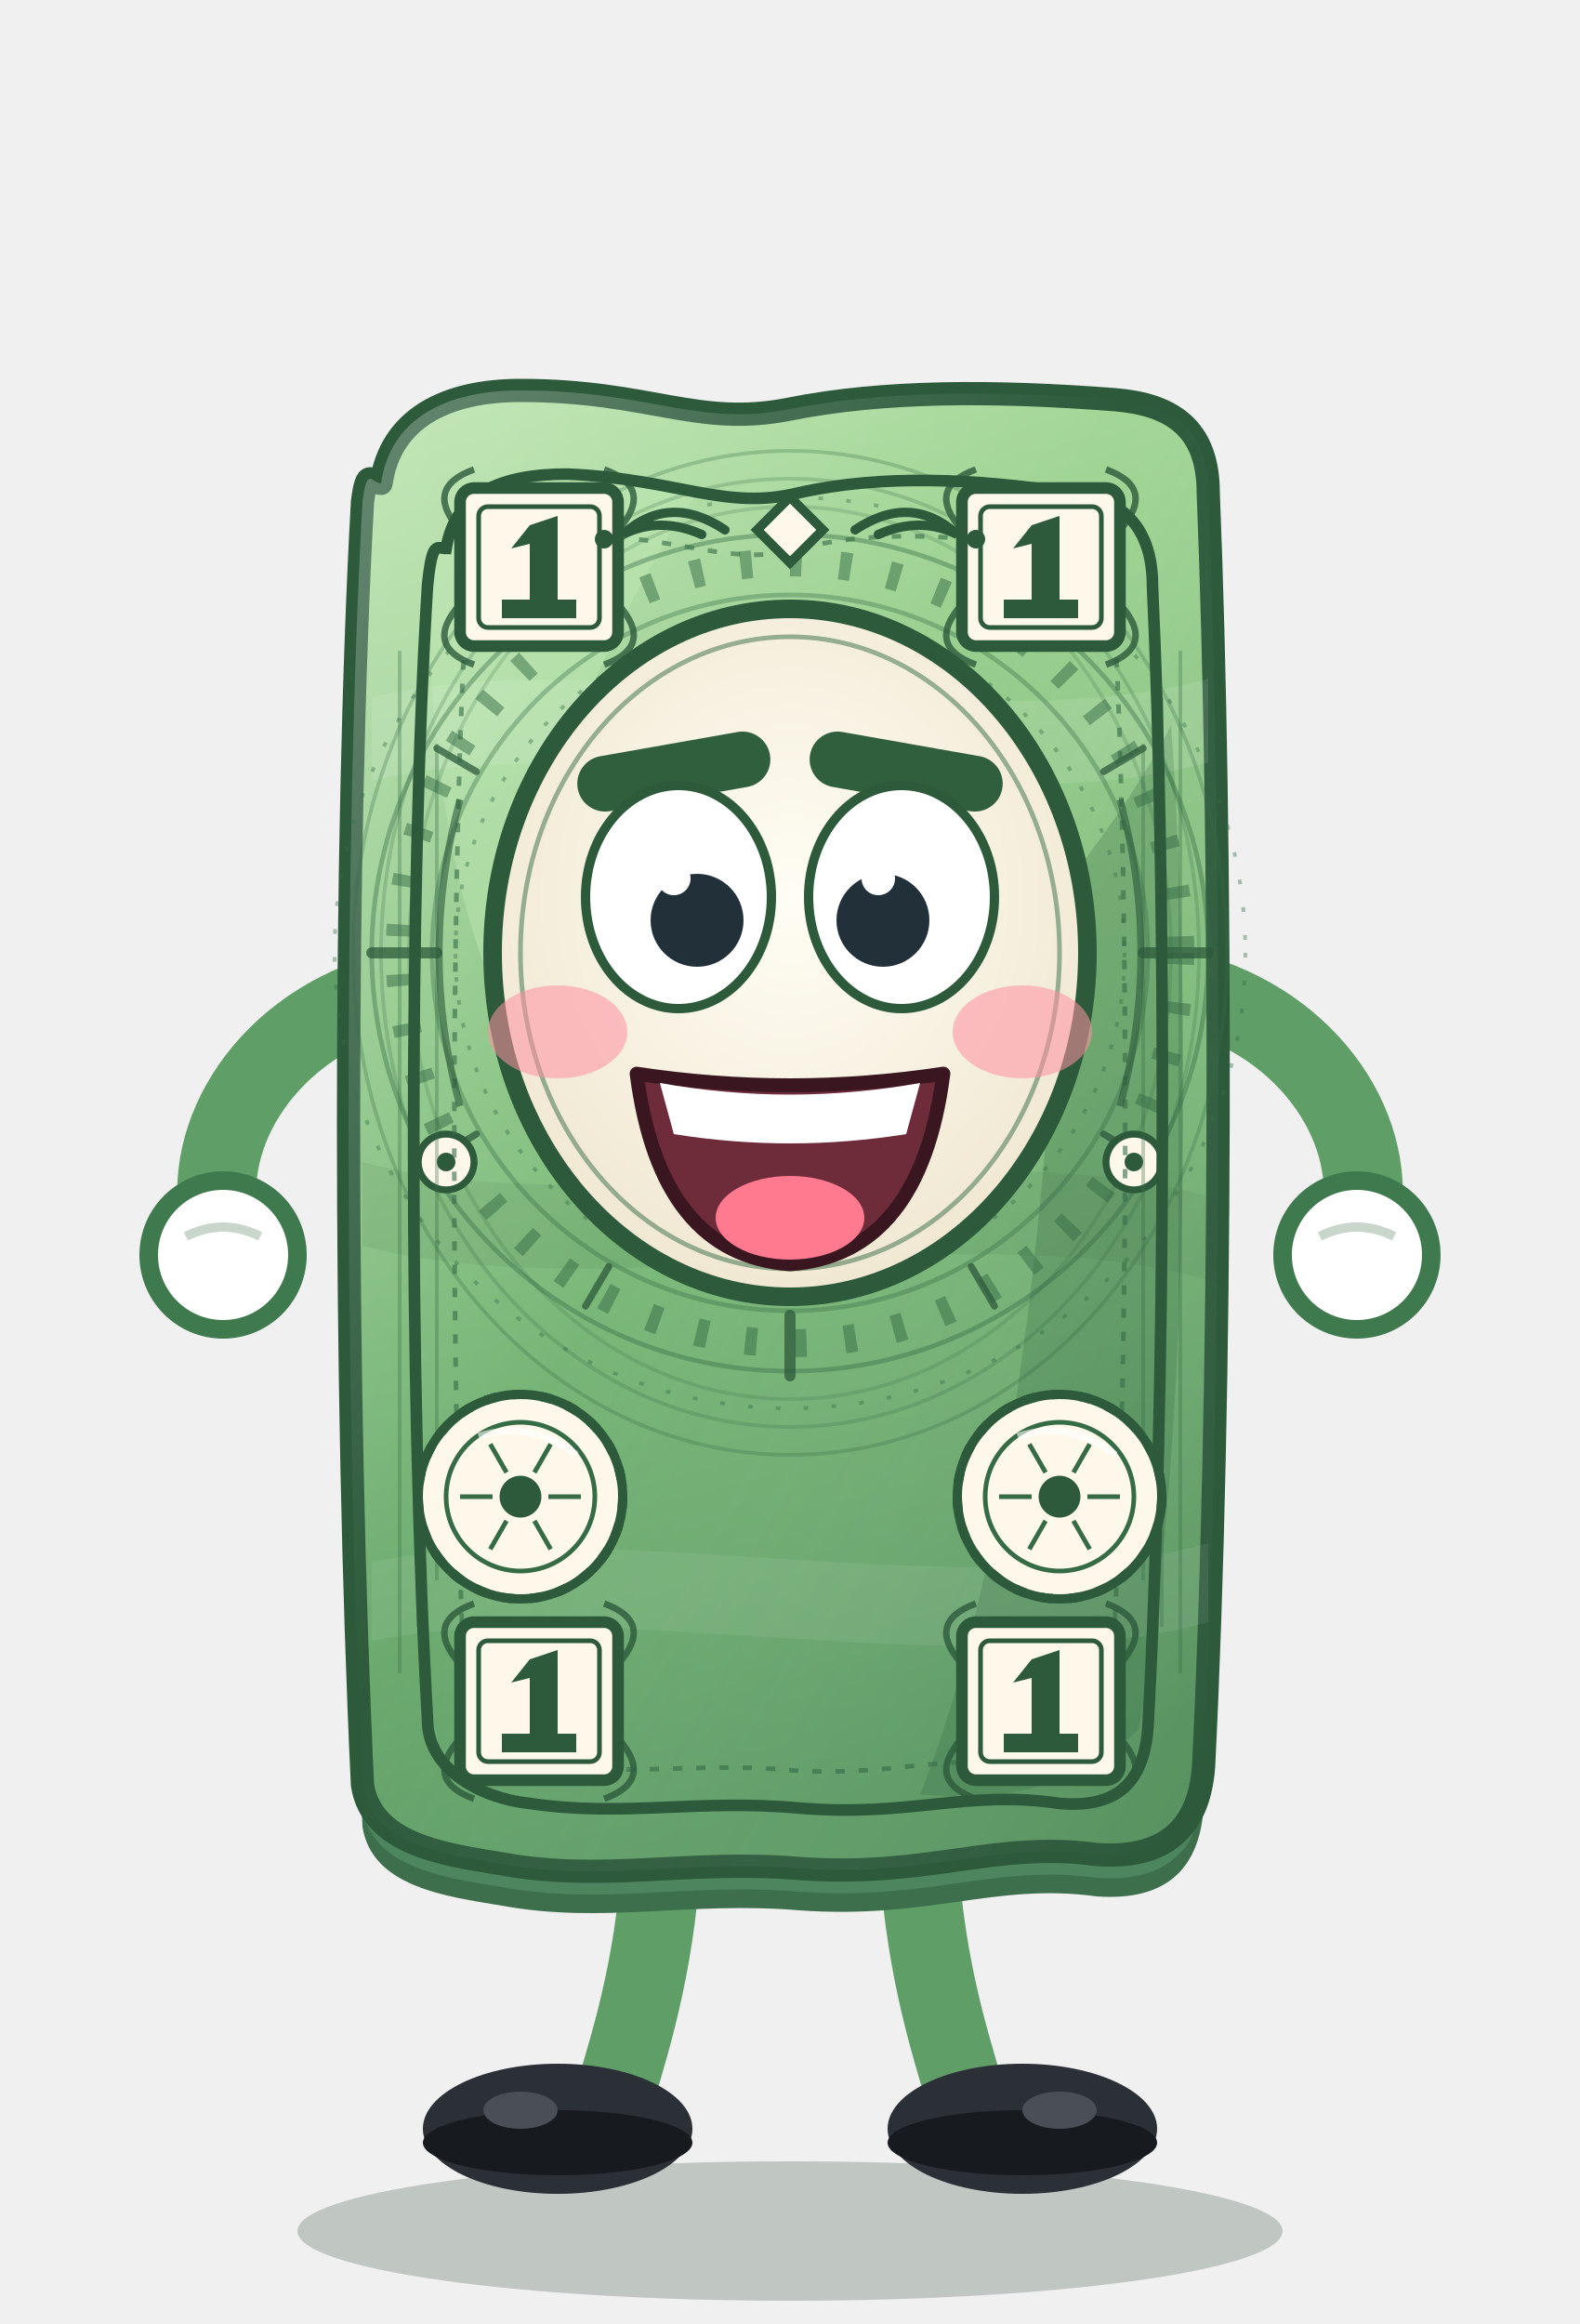
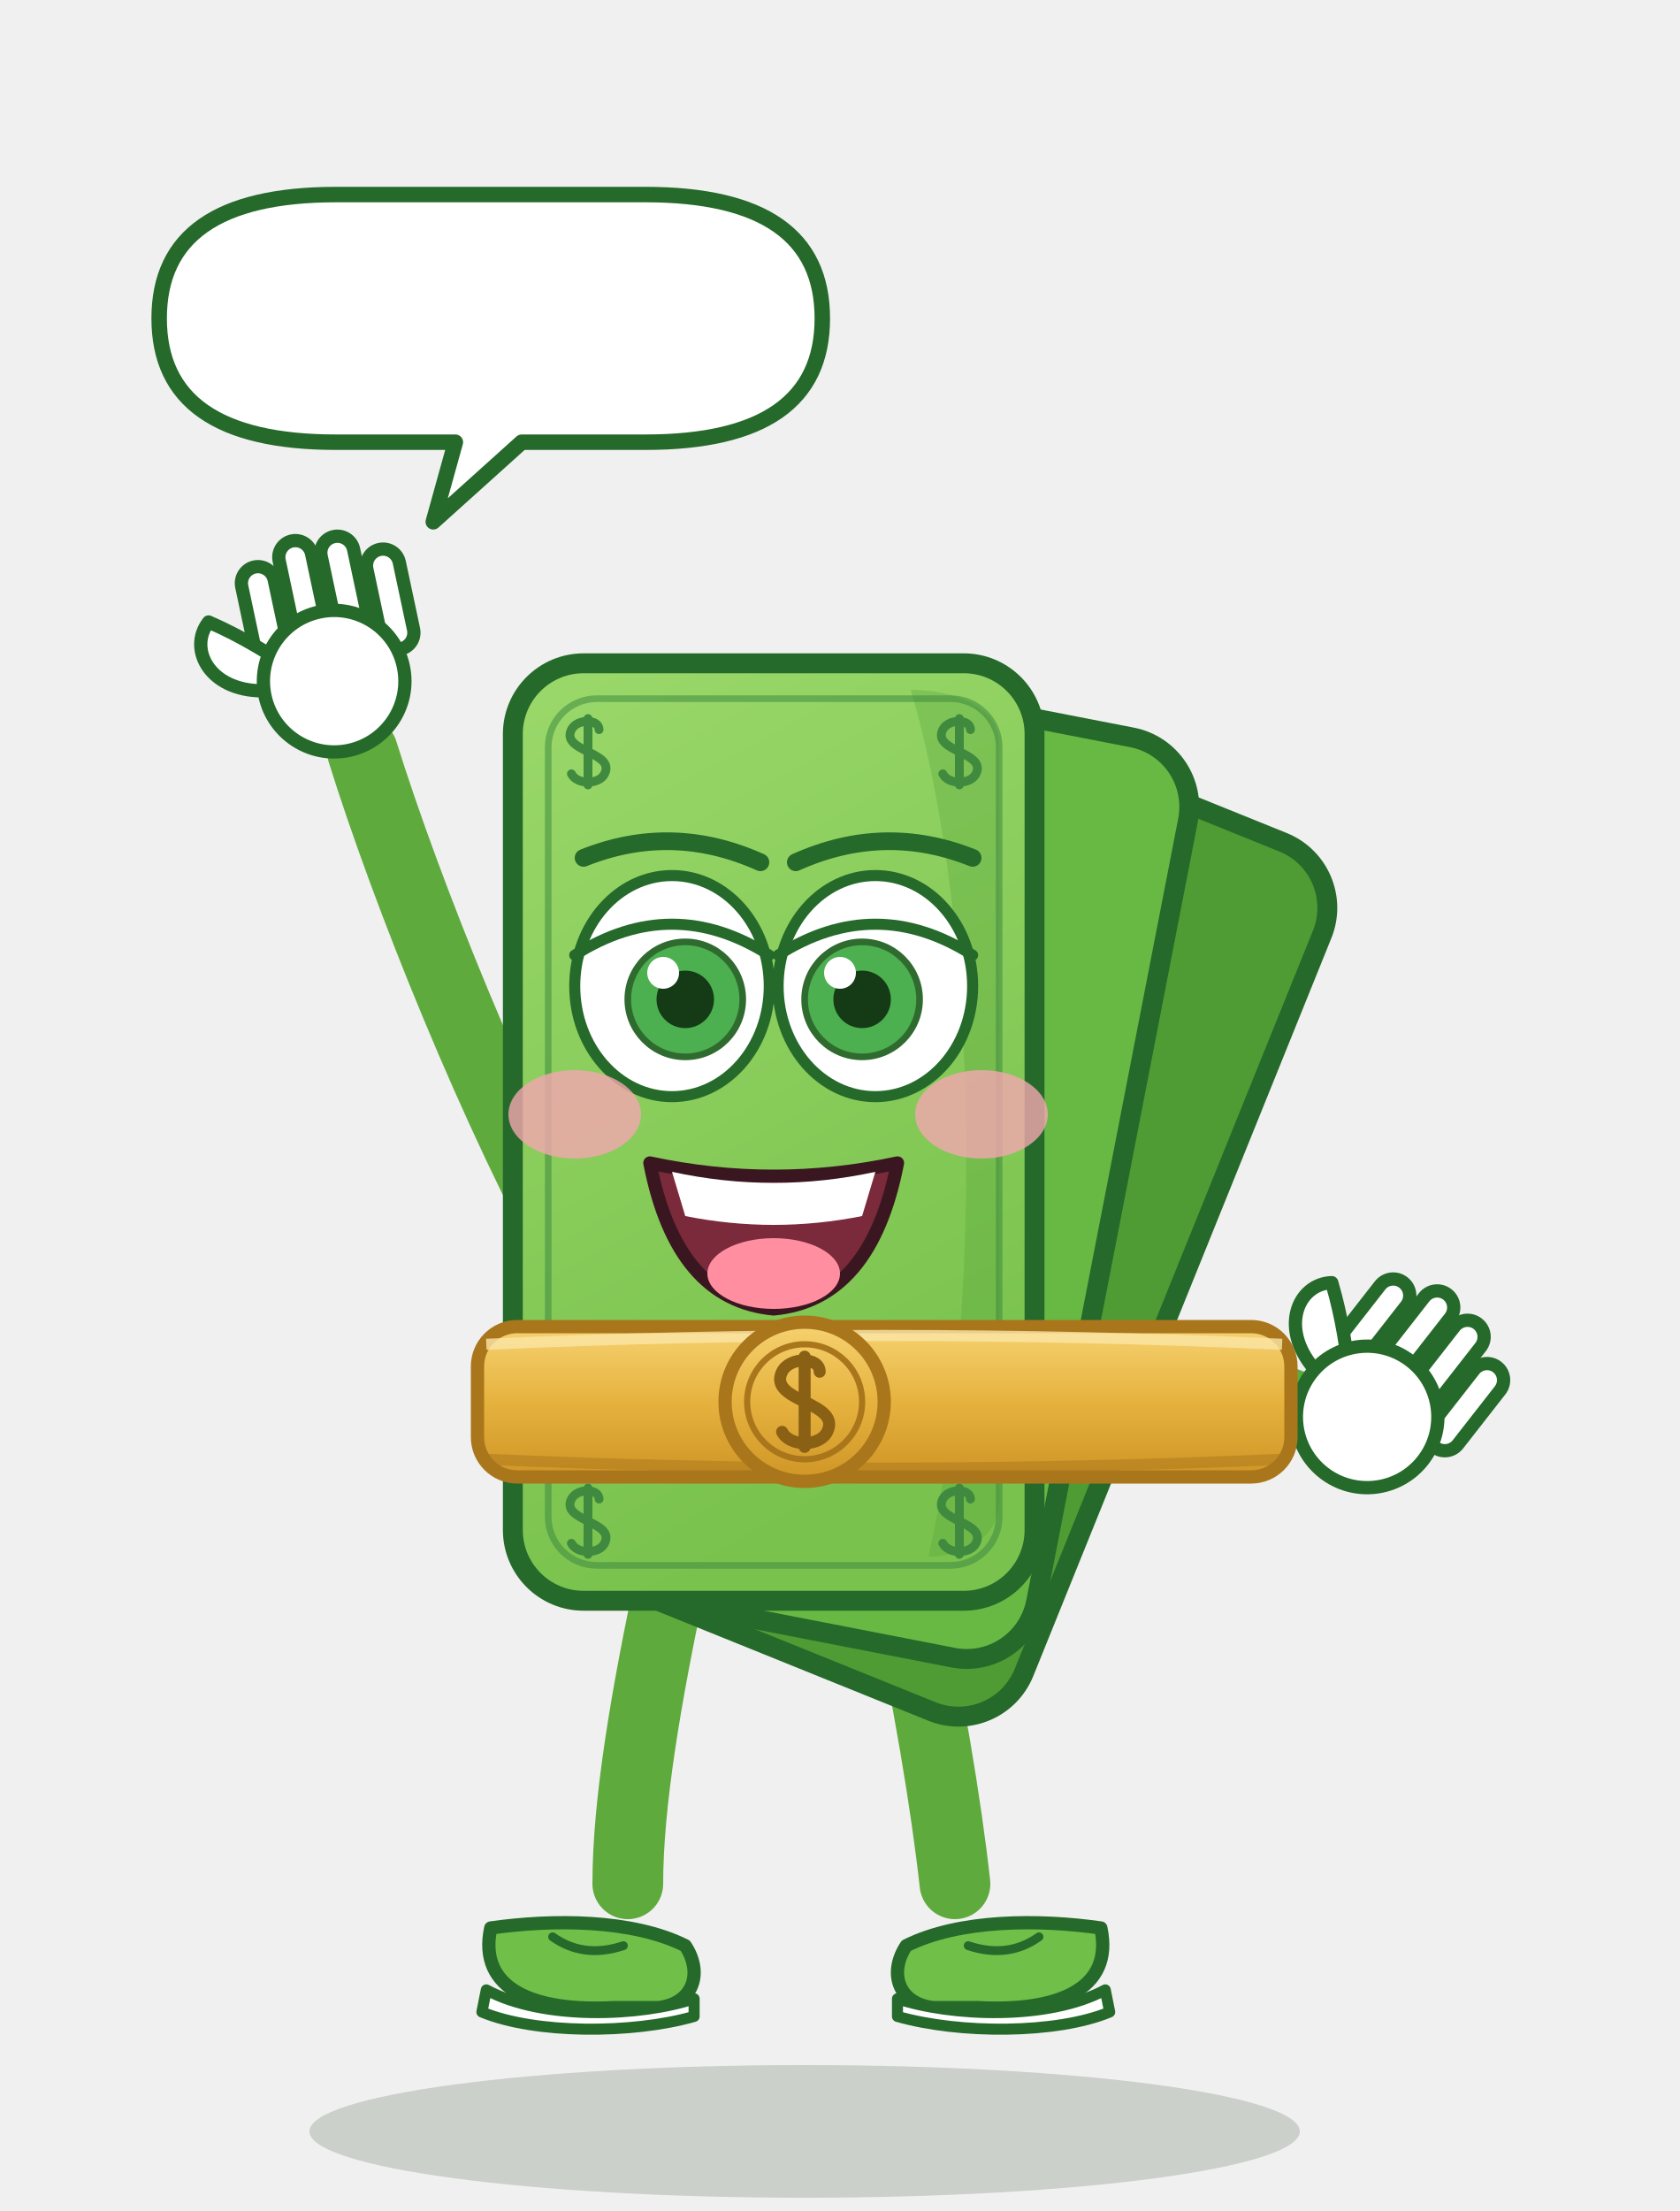
- <svg xmlns="http://www.w3.org/2000/svg" viewBox="0 0 340 500" width="340" height="500">
+ <svg xmlns="http://www.w3.org/2000/svg" viewBox="0 0 380 500" width="380" height="500">
  <defs>
-     <linearGradient id="billGrad" x1="0.1" y1="0" x2="0.25" y2="1">
-       <stop offset="0" stop-color="#aede9f" />
-       <stop offset="0.5" stop-color="#83c07e" />
-       <stop offset="1" stop-color="#5f9e67" />
+     <linearGradient id="billFront" x1="0" y1="0" x2="0.3" y2="1">
+       <stop offset="0" stop-color="#9ad86a" />
+       <stop offset="1" stop-color="#79c24d" />
    </linearGradient>
-     <linearGradient id="sheen" x1="0" y1="0" x2="1" y2="1">
-       <stop offset="0" stop-color="#ffffff" stop-opacity="0.28" />
-       <stop offset="0.45" stop-color="#ffffff" stop-opacity="0" />
-       <stop offset="1" stop-color="#254a30" stop-opacity="0.18" />
+     <linearGradient id="gold" x1="0" y1="0" x2="0" y2="1">
+       <stop offset="0" stop-color="#f6d271" />
+       <stop offset="0.5" stop-color="#e6b23e" />
+       <stop offset="1" stop-color="#cf9526" />
    </linearGradient>
-     <radialGradient id="portalGrad" cx="0.5" cy="0.42" r="0.62">
-       <stop offset="0" stop-color="#fffdf4" />
-       <stop offset="1" stop-color="#efe6cf" />
-     </radialGradient>
  </defs>
  <g id="Richie">
-     <ellipse cx="170" cy="480" rx="106" ry="15" fill="#16301f" opacity="0.22" />
+     <ellipse cx="182" cy="482" rx="112" ry="15" fill="#1f3b22" opacity="0.18" />
    <g id="legs">
      <g id="leg_left">
-         <path d="M142 404 C140 428 134 444 132 452" fill="none" stroke="#5f9e67" stroke-width="17" stroke-linecap="round" />
-         <ellipse cx="120" cy="458" rx="29" ry="14" fill="#2b2f36" />
-         <ellipse cx="120" cy="461" rx="29" ry="7" fill="#171a1f" />
-         <ellipse cx="112" cy="454" rx="8" ry="4" fill="#4a4f57" />
+         <path d="M152 356 C146 384 142 408 142 426" fill="none" stroke="#5faa3d" stroke-width="16" stroke-linecap="round" />
+         <g id="shoe_left" transform="translate(133 444)">
+           <path d="M-22 -8 C-25 6 -12 11 6 10 L16 10 C24 9 26 2 22 -4 C10 -10 -8 -10 -22 -8 Z" fill="#6fbf49" stroke="#256a2a" stroke-width="3" stroke-linejoin="round" />
+           <path d="M-23 6 C-10 13 12 12 24 8 L24 12 C10 16 -12 16 -24 11 Z" fill="#ffffff" stroke="#256a2a" stroke-width="2.5" stroke-linejoin="round" />
+           <path d="M-8 -6 Q-1 -1 8 -4" fill="none" stroke="#256a2a" stroke-width="2" stroke-linecap="round" />
+         </g>
      </g>
      <g id="leg_right">
-         <path d="M198 404 C200 428 206 444 208 452" fill="none" stroke="#5f9e67" stroke-width="17" stroke-linecap="round" />
-         <ellipse cx="220" cy="458" rx="29" ry="14" fill="#2b2f36" />
-         <ellipse cx="220" cy="461" rx="29" ry="7" fill="#171a1f" />
-         <ellipse cx="228" cy="454" rx="8" ry="4" fill="#4a4f57" />
+         <path d="M204 356 C210 384 214 408 216 426" fill="none" stroke="#5faa3d" stroke-width="16" stroke-linecap="round" />
+         <g id="shoe_right" transform="translate(227 444) scale(-1 1)">
+           <path d="M-22 -8 C-25 6 -12 11 6 10 L16 10 C24 9 26 2 22 -4 C10 -10 -8 -10 -22 -8 Z" fill="#6fbf49" stroke="#256a2a" stroke-width="3" stroke-linejoin="round" />
+           <path d="M-23 6 C-10 13 12 12 24 8 L24 12 C10 16 -12 16 -24 11 Z" fill="#ffffff" stroke="#256a2a" stroke-width="2.5" stroke-linejoin="round" />
+           <path d="M-8 -6 Q-1 -1 8 -4" fill="none" stroke="#256a2a" stroke-width="2" stroke-linecap="round" />
+         </g>
      </g>
    </g>
    <g id="arms">
      <g id="arm_left">
-         <path d="M82 214 C56 222 42 246 48 266" fill="none" stroke="#5f9e67" stroke-width="17" stroke-linecap="round" />
-         <circle cx="48" cy="270" r="16" fill="#ffffff" stroke="#3f7a4f" stroke-width="4" />
-         <path d="M40 266 Q48 262 56 266" fill="none" stroke="#c9d6cc" stroke-width="2" />
+         <path d="M132 288 C112 252 92 202 82 170" fill="none" stroke="#5faa3d" stroke-width="16" stroke-linecap="round" />
+         <g id="glove_left" transform="translate(76 156) rotate(-12)" fill="#ffffff" stroke="#256a2a" stroke-width="3" stroke-linejoin="round">
+           <rect x="-16" y="-31" width="7.5" height="25" rx="3.75" />
+           <rect x="-6.5" y="-35" width="7.5" height="29" rx="3.75" />
+           <rect x="3" y="-34" width="7.5" height="28" rx="3.75" />
+           <rect x="12.5" y="-29" width="7.5" height="23" rx="3.75" />
+           <path d="M-15 -3 C-28 -5 -31 -16 -25 -21 C-18 -16 -13 -11 -9 -7 Z" />
+           <circle cx="0" cy="-2" r="16" />
+         </g>
      </g>
      <g id="arm_right">
-         <path d="M258 214 C284 222 298 246 292 266" fill="none" stroke="#5f9e67" stroke-width="17" stroke-linecap="round" />
-         <circle cx="292" cy="270" r="16" fill="#ffffff" stroke="#3f7a4f" stroke-width="4" />
-         <path d="M284 266 Q292 262 300 266" fill="none" stroke="#c9d6cc" stroke-width="2" />
+         <path d="M236 302 C262 308 286 314 302 322" fill="none" stroke="#5faa3d" stroke-width="16" stroke-linecap="round" />
+         <g id="glove_right" transform="translate(308 322) rotate(38)" fill="#ffffff" stroke="#256a2a" stroke-width="3" stroke-linejoin="round">
+           <rect x="-16" y="-31" width="7.5" height="25" rx="3.75" />
+           <rect x="-6.5" y="-35" width="7.5" height="29" rx="3.75" />
+           <rect x="3" y="-34" width="7.5" height="28" rx="3.75" />
+           <rect x="12.5" y="-29" width="7.5" height="23" rx="3.75" />
+           <path d="M-15 -3 C-28 -5 -31 -16 -25 -21 C-18 -16 -13 -11 -9 -7 Z" />
+           <circle cx="0" cy="-2" r="16" />
+         </g>
      </g>
    </g>
-     <g id="bill">
-       <path d="M82 104 C84 90 96 84 112 84 C140 84 150 92 170 88 C190 84 214 84 240 86 C252 87 260 92 260 106 C263 180 263 300 259 380 C258 394 250 400 236 399 C214 396 200 404 172 402 C148 400 130 405 108 401 C96 399 80 397 78 384 C74 300 74 180 78 108 C79 100 80 104 82 104 Z" transform="translate(0 9)" fill="#3d6f4c" />
-       <path d="M82 104 C84 90 96 84 112 84 C140 84 150 92 170 88 C190 84 214 84 240 86 C252 87 260 92 260 106 C263 180 263 300 259 380 C258 394 250 400 236 399 C214 396 200 404 172 402 C148 400 130 405 108 401 C96 399 80 397 78 384 C74 300 74 180 78 108 C79 100 80 104 82 104 Z" transform="translate(0 5)" fill="#4d855e" />
-       <path id="bill_body" d="M82 104 C84 90 96 84 112 84 C140 84 150 92 170 88 C190 84 214 84 240 86 C252 87 260 92 260 106 C263 180 263 300 259 380 C258 394 250 400 236 399 C214 396 200 404 172 402 C148 400 130 405 108 401 C96 399 80 397 78 384 C74 300 74 180 78 108 C79 100 80 104 82 104 Z" fill="url(#billGrad)" stroke="#2c5a3b" stroke-width="5" stroke-linejoin="round" />
-       <path d="M82 104 C84 90 96 84 112 84 C140 84 150 92 170 88 C190 84 214 84 240 86 C252 87 260 92 260 106 C263 180 263 300 259 380 C258 394 250 400 236 399 C214 396 200 404 172 402 C148 400 130 405 108 401 C96 399 80 397 78 384 C74 300 74 180 78 108 C79 100 80 104 82 104 Z" fill="url(#sheen)" />
-       <path d="M92 122 C104 106 124 102 150 106 C132 132 114 172 110 220 C98 200 92 160 92 122 Z" fill="#c4ecb7" opacity="0.4" />
-       <path d="M252 156 C257 224 255 320 245 372 C233 384 216 388 198 386 C216 342 226 262 228 192 C236 182 246 168 252 156 Z" fill="#356b45" opacity="0.28" />
-       <g id="ripples">
-         <path d="M80 150 C130 138 210 160 260 146 L260 164 C210 178 130 156 80 168 Z" fill="#ffffff" opacity="0.10" />
-         <path d="M78 250 C130 264 210 242 262 258 L262 276 C210 260 130 282 78 268 Z" fill="#254a30" opacity="0.08" />
-         <path d="M80 336 C130 326 210 346 260 332 L260 349 C210 363 130 343 80 353 Z" fill="#ffffff" opacity="0.07" />
-       </g>
-       <g id="guilloche" fill="none" stroke="#356b45">
-         <ellipse cx="170" cy="205" rx="94" ry="108" stroke-width="0.8" opacity="0.28" />
-         <ellipse cx="170" cy="205" rx="88" ry="102" stroke-width="0.8" opacity="0.24" />
-         <ellipse cx="170" cy="205" rx="82" ry="96" stroke-width="0.8" opacity="0.2" />
-         <circle cx="170" cy="205" r="90" stroke-width="1" opacity="0.4" />
-         <circle cx="170" cy="205" r="84" stroke-width="6" stroke-dasharray="2.5 8.2" opacity="0.5" />
-         <circle cx="170" cy="205" r="77" stroke-width="1" opacity="0.35" />
-       </g>
-       <g id="clock_ticks" stroke="#2c5a3b" stroke-linecap="round" opacity="0.75">
-         <line x1="246" y1="205" x2="260" y2="205" stroke-width="2.4" />
-         <line x1="237.5" y1="244" x2="246" y2="249" stroke-width="1.5" />
-         <line x1="209" y1="272.5" x2="214" y2="281" stroke-width="1.5" />
-         <line x1="170" y1="283" x2="170" y2="296" stroke-width="2.4" />
-         <line x1="131" y1="272.5" x2="126" y2="281" stroke-width="1.5" />
-         <line x1="102.5" y1="244" x2="94" y2="249" stroke-width="1.5" />
-         <line x1="94" y1="205" x2="80" y2="205" stroke-width="2.4" />
-         <line x1="102.5" y1="166" x2="94" y2="161" stroke-width="1.5" />
-         <line x1="131" y1="137.5" x2="126" y2="129" stroke-width="1.5" />
-         <line x1="209" y1="137.5" x2="214" y2="129" stroke-width="1.5" />
-         <line x1="237.5" y1="166" x2="246" y2="161" stroke-width="1.5" />
-       </g>
-       <g fill="none" stroke="#356b45" opacity="0.4">
-         <circle cx="170" cy="205" r="72" stroke-width="0.8" stroke-dasharray="1 4" />
-         <circle cx="170" cy="205" r="98" stroke-width="0.8" stroke-dasharray="1 5" />
-       </g>
-       <g id="edge_rosettes" fill="#fdf8e9" stroke="#2c5a3b" stroke-width="1.5">
-         <g transform="translate(96 250)">
-           <circle r="6" />
-           <circle r="2" fill="#2c5a3b" stroke="none" />
-         </g>
-         <g transform="translate(244 250)">
-           <circle r="6" />
-           <circle r="2" fill="#2c5a3b" stroke="none" />
+     <g id="stack">
+       <g id="bill3" transform="rotate(22 150 356)">
+         <rect x="116" y="150" width="118" height="212" rx="16" fill="#4f9c34" stroke="#256a2a" stroke-width="4.5" />
+         <g transform="translate(140 172) scale(1.3)" fill="none" stroke="#2f6b2f" stroke-width="1.6" stroke-linecap="round">
+           <path d="M2 -4 C2 -6 -2 -6 -3 -4 C-4 -2 -2 -1 0 0 C2 1 4 2 3 4 C2 6 -2 6 -3 4 M0 -6 L0 6" />
        </g>
      </g>
-       <g stroke="#356b45" stroke-width="0.8" opacity="0.32">
-         <line x1="86" y1="140" x2="86" y2="360" />
-         <line x1="90" y1="150" x2="90" y2="350" />
-         <line x1="94" y1="160" x2="94" y2="340" />
-         <line x1="254" y1="140" x2="254" y2="360" />
-         <line x1="250" y1="150" x2="250" y2="350" />
-         <line x1="246" y1="160" x2="246" y2="340" />
-       </g>
-       <path d="M96 118 C98 106 108 102 122 102 C146 103 156 110 172 106 C190 102 210 103 230 106 C242 107 248 114 248 126 C251 190 251 300 247 372 C246 384 240 389 228 388 C208 385 196 391 172 389 C150 387 134 391 114 388 C104 387 92 381 92 370 C88 300 88 190 92 126 C93 116 94 118 96 118 Z" fill="none" stroke="#2c5a3b" stroke-width="2.5" />
-       <path d="M104 128 C106 118 114 114 126 115 C148 116 158 122 172 118 C188 114 206 115 224 118 C236 119 240 126 240 136 C243 195 243 300 239 366 C238 376 232 381 222 380 C204 377 194 382 172 381 C152 379 138 382 120 380 C110 379 100 374 100 364 C97 300 97 195 100 136 C101 128 102 128 104 128 Z" fill="none" stroke="#356b45" stroke-width="1" stroke-dasharray="2 3" opacity="0.6" />
-       <g id="corners" fill="#fdf8e9" stroke="#2c5a3b">
-         <g transform="translate(116 122)">
-           <rect x="-17" y="-17" width="34" height="34" rx="3" stroke-width="2.5" />
-           <rect x="-13" y="-13" width="26" height="26" rx="2" fill="none" stroke-width="1" />
-           <path d="M-17 -8 Q-25 -17 -14 -21 M17 -8 Q25 -17 14 -21 M-17 8 Q-25 17 -14 21 M17 8 Q25 17 14 21" fill="none" stroke-width="1.4" opacity="0.8" />
-           <path d="M-2 -9 L4 -11 L4 7 L8 7 L8 11 L-8 11 L-8 7 L-2 7 L-2 -5 L-6 -4 Z" fill="#2c5a3b" stroke="none" />
-         </g>
-         <g transform="translate(224 122)">
-           <rect x="-17" y="-17" width="34" height="34" rx="3" stroke-width="2.5" />
-           <rect x="-13" y="-13" width="26" height="26" rx="2" fill="none" stroke-width="1" />
-           <path d="M-17 -8 Q-25 -17 -14 -21 M17 -8 Q25 -17 14 -21 M-17 8 Q-25 17 -14 21 M17 8 Q25 17 14 21" fill="none" stroke-width="1.4" opacity="0.8" />
-           <path d="M-2 -9 L4 -11 L4 7 L8 7 L8 11 L-8 11 L-8 7 L-2 7 L-2 -5 L-6 -4 Z" fill="#2c5a3b" stroke="none" />
-         </g>
-         <g transform="translate(116 366)">
-           <rect x="-17" y="-17" width="34" height="34" rx="3" stroke-width="2.5" />
-           <rect x="-13" y="-13" width="26" height="26" rx="2" fill="none" stroke-width="1" />
-           <path d="M-17 -8 Q-25 -17 -14 -21 M17 -8 Q25 -17 14 -21 M-17 8 Q-25 17 -14 21 M17 8 Q25 17 14 21" fill="none" stroke-width="1.4" opacity="0.8" />
-           <path d="M-2 -9 L4 -11 L4 7 L8 7 L8 11 L-8 11 L-8 7 L-2 7 L-2 -5 L-6 -4 Z" fill="#2c5a3b" stroke="none" />
-         </g>
-         <g transform="translate(224 366)">
-           <rect x="-17" y="-17" width="34" height="34" rx="3" stroke-width="2.5" />
-           <rect x="-13" y="-13" width="26" height="26" rx="2" fill="none" stroke-width="1" />
-           <path d="M-17 -8 Q-25 -17 -14 -21 M17 -8 Q25 -17 14 -21 M-17 8 Q-25 17 -14 21 M17 8 Q25 17 14 21" fill="none" stroke-width="1.4" opacity="0.8" />
-           <path d="M-2 -9 L4 -11 L4 7 L8 7 L8 11 L-8 11 L-8 7 L-2 7 L-2 -5 L-6 -4 Z" fill="#2c5a3b" stroke="none" />
+       <g id="bill2" transform="rotate(11 150 356)">
+         <rect x="116" y="150" width="118" height="212" rx="16" fill="#67b944" stroke="#256a2a" stroke-width="4.5" />
+         <g transform="translate(150 172) scale(1.3)" fill="none" stroke="#2f6b2f" stroke-width="1.6" stroke-linecap="round">
+           <path d="M2 -4 C2 -6 -2 -6 -3 -4 C-4 -2 -2 -1 0 0 C2 1 4 2 3 4 C2 6 -2 6 -3 4 M0 -6 L0 6" />
        </g>
      </g>
-       <g id="seal_left" transform="translate(112 322)">
-         <circle r="22" fill="#fdf8e9" stroke="#2c5a3b" stroke-width="2" />
-         <circle r="22" fill="none" stroke="#2c5a3b" stroke-width="2" stroke-dasharray="2.5 3.5" />
-         <circle r="16" fill="none" stroke="#356b45" stroke-width="1" />
-         <path d="M6 0 L13 0 M3 5.2 L6.5 11.3 M-3 5.2 L-6.5 11.3 M-6 0 L-13 0 M-3 -5.2 L-6.5 -11.3 M3 -5.2 L6.5 -11.3" stroke="#356b45" stroke-width="1" />
-         <circle r="4.5" fill="#2c5a3b" />
-         <path d="M-9 -13 A22 22 0 0 1 12 -9" fill="none" stroke="#ffffff" stroke-width="1.5" opacity="0.6" />
-       </g>
-       <g id="seal_right" transform="translate(228 322)">
-         <circle r="22" fill="#fdf8e9" stroke="#2c5a3b" stroke-width="2" />
-         <circle r="22" fill="none" stroke="#2c5a3b" stroke-width="2" stroke-dasharray="2.5 3.5" />
-         <circle r="16" fill="none" stroke="#356b45" stroke-width="1" />
-         <path d="M6 0 L13 0 M3 5.2 L6.5 11.3 M-3 5.2 L-6.5 11.3 M-6 0 L-13 0 M-3 -5.2 L-6.5 -11.3 M3 -5.2 L6.5 -11.3" stroke="#356b45" stroke-width="1" />
-         <circle r="4.5" fill="#2c5a3b" />
-         <path d="M-9 -13 A22 22 0 0 1 12 -9" fill="none" stroke="#ffffff" stroke-width="1.5" opacity="0.6" />
-       </g>
-       <g transform="translate(170 114)">
-         <rect x="-5" y="-5" width="10" height="10" transform="rotate(45)" fill="#fdf8e9" stroke="#2c5a3b" stroke-width="2" />
-         <path d="M-14 0 Q-26 -8 -36 1 Q-28 -3 -19 1" fill="none" stroke="#2c5a3b" stroke-width="2" stroke-linecap="round" />
-         <path d="M14 0 Q26 -8 36 1 Q28 -3 19 1" fill="none" stroke="#2c5a3b" stroke-width="2" stroke-linecap="round" />
-         <circle cx="-40" cy="2" r="2" fill="#2c5a3b" />
-         <circle cx="40" cy="2" r="2" fill="#2c5a3b" />
+       <g id="bill_front">
+         <rect x="116" y="150" width="118" height="212" rx="16" fill="url(#billFront)" stroke="#256a2a" stroke-width="4.5" />
+         <path d="M206 156 C222 210 222 300 210 352 C220 352 226 346 226 340 L226 168 C226 160 216 156 206 156 Z" fill="#5aa63c" opacity="0.35" />
+         <rect x="124" y="158" width="102" height="196" rx="11" fill="none" stroke="#3f8a3f" stroke-width="1.5" opacity="0.55" />
+         <g fill="none" stroke="#3f8a3f" stroke-width="1.6" stroke-linecap="round">
+           <g transform="translate(133 170) scale(1.25)">
+             <path d="M2 -4 C2 -6 -2 -6 -3 -4 C-4 -2 -2 -1 0 0 C2 1 4 2 3 4 C2 6 -2 6 -3 4 M0 -6 L0 6" />
+           </g>
+           <g transform="translate(217 170) scale(1.25)">
+             <path d="M2 -4 C2 -6 -2 -6 -3 -4 C-4 -2 -2 -1 0 0 C2 1 4 2 3 4 C2 6 -2 6 -3 4 M0 -6 L0 6" />
+           </g>
+           <g transform="translate(133 344) scale(1.25)">
+             <path d="M2 -4 C2 -6 -2 -6 -3 -4 C-4 -2 -2 -1 0 0 C2 1 4 2 3 4 C2 6 -2 6 -3 4 M0 -6 L0 6" />
+           </g>
+           <g transform="translate(217 344) scale(1.25)">
+             <path d="M2 -4 C2 -6 -2 -6 -3 -4 C-4 -2 -2 -1 0 0 C2 1 4 2 3 4 C2 6 -2 6 -3 4 M0 -6 L0 6" />
+           </g>
+         </g>
      </g>
    </g>
-     <path d="M99 172 Q90 205 99 238" fill="none" stroke="#2c5a3b" stroke-width="1.5" opacity="0.6" />
-     <path d="M241 172 Q250 205 241 238" fill="none" stroke="#2c5a3b" stroke-width="1.5" opacity="0.6" />
+     <g id="band">
+       <rect x="108" y="300" width="184" height="34" rx="9" fill="url(#gold)" stroke="#a9761c" stroke-width="3" />
+       <path d="M110 304 Q200 300 290 304" fill="none" stroke="#fbe6a6" stroke-width="2.5" opacity="0.8" />
+       <path d="M110 330 Q200 334 290 330" fill="none" stroke="#a9761c" stroke-width="2.5" opacity="0.5" />
+       <circle cx="182" cy="317" r="18" fill="url(#gold)" stroke="#a9761c" stroke-width="3" />
+       <circle cx="182" cy="317" r="13" fill="none" stroke="#a9761c" stroke-width="1.4" />
+       <g transform="translate(182 317) scale(1.7)" fill="none" stroke="#8a6015" stroke-width="1.6" stroke-linecap="round">
+         <path d="M2 -4 C2 -6 -2 -6 -3 -4 C-4 -2 -2 -1 0 0 C2 1 4 2 3 4 C2 6 -2 6 -3 4 M0 -6 L0 6" />
+       </g>
+     </g>
    <g id="face">
-       <ellipse id="face_frame" cx="170" cy="205" rx="64" ry="74" fill="url(#portalGrad)" stroke="#2c5a3b" stroke-width="4" />
-       <ellipse cx="170" cy="205" rx="58" ry="68" fill="none" stroke="#356b45" stroke-width="1" opacity="0.5" />
-       <ellipse id="cheek_left" cx="120" cy="222" rx="15" ry="10" fill="#ff8fa3" opacity="0.55" />
-       <ellipse id="cheek_right" cx="220" cy="222" rx="15" ry="10" fill="#ff8fa3" opacity="0.55" />
-       <rect id="brow_left" x="124" y="160" width="42" height="12" rx="6" fill="#2f5f3d" transform="rotate(-10 145 166)" />
-       <rect id="brow_right" x="174" y="160" width="42" height="12" rx="6" fill="#2f5f3d" transform="rotate(10 195 166)" />
+       <path id="brow_left" d="M132 194 Q152 186 172 195" fill="none" stroke="#256a2a" stroke-width="4" stroke-linecap="round" />
+       <path id="brow_right" d="M180 195 Q200 186 220 194" fill="none" stroke="#256a2a" stroke-width="4" stroke-linecap="round" />
      <g id="eye_left">
-         <ellipse cx="146" cy="193" rx="20" ry="24" fill="#ffffff" stroke="#2c5a3b" stroke-width="2" />
-         <circle id="pupil_left" cx="150" cy="198" r="10" fill="#22303a" />
-         <circle cx="145" cy="189" r="3.6" fill="#ffffff" />
+         <ellipse cx="152" cy="223" rx="22" ry="25" fill="#ffffff" stroke="#256a2a" stroke-width="2.5" />
+         <circle id="pupil_left" cx="155" cy="226" r="13" fill="#4caf50" stroke="#2f6b2f" stroke-width="1.5" />
+         <circle cx="155" cy="226" r="6.5" fill="#153a16" />
+         <circle cx="150" cy="220" r="3.6" fill="#ffffff" />
+         <path d="M130 216 Q152 202 174 216" fill="none" stroke="#256a2a" stroke-width="2.5" stroke-linecap="round" />
      </g>
      <g id="eye_right">
-         <ellipse cx="194" cy="193" rx="20" ry="24" fill="#ffffff" stroke="#2c5a3b" stroke-width="2" />
-         <circle id="pupil_right" cx="190" cy="198" r="10" fill="#22303a" />
-         <circle cx="189" cy="189" r="3.6" fill="#ffffff" />
+         <ellipse cx="198" cy="223" rx="22" ry="25" fill="#ffffff" stroke="#256a2a" stroke-width="2.5" />
+         <circle id="pupil_right" cx="195" cy="226" r="13" fill="#4caf50" stroke="#2f6b2f" stroke-width="1.5" />
+         <circle cx="195" cy="226" r="6.5" fill="#153a16" />
+         <circle cx="190" cy="220" r="3.6" fill="#ffffff" />
+         <path d="M176 216 Q198 202 220 216" fill="none" stroke="#256a2a" stroke-width="2.5" stroke-linecap="round" />
      </g>
+       <ellipse id="cheek_left" cx="130" cy="252" rx="15" ry="10" fill="#f4a6b0" opacity="0.8" />
+       <ellipse id="cheek_right" cx="222" cy="252" rx="15" ry="10" fill="#f4a6b0" opacity="0.8" />
      <g id="mouth">
-         <path d="M137 231 Q170 236 203 231 Q198 270 170 272 Q142 270 137 231 Z" fill="#6e2b3a" stroke="#3a1720" stroke-width="3" stroke-linejoin="round" />
-         <path d="M142 233 Q170 238 198 233 L195 244 Q170 248 145 244 Z" fill="#ffffff" />
-         <ellipse cx="170" cy="262" rx="16" ry="9" fill="#ff7a8f" />
+         <path d="M147 263 Q175 269 203 263 Q197 294 175 296 Q153 294 147 263 Z" fill="#7a2a3a" stroke="#3a1720" stroke-width="3" stroke-linejoin="round" />
+         <path d="M152 265 Q175 270 198 265 L195 275 Q175 279 155 275 Z" fill="#ffffff" />
+         <ellipse cx="175" cy="288" rx="15" ry="8" fill="#ff8fa0" />
      </g>
+     </g>
+     <g id="speech">
+       <path d="M36 72 Q36 44 76 44 L146 44 Q186 44 186 72 Q186 100 146 100 L118 100 L98 118 L103 100 L76 100 Q36 100 36 72 Z" fill="#ffffff" stroke="#256a2a" stroke-width="3.5" stroke-linejoin="round" />
    </g>
  </g>
</svg>
